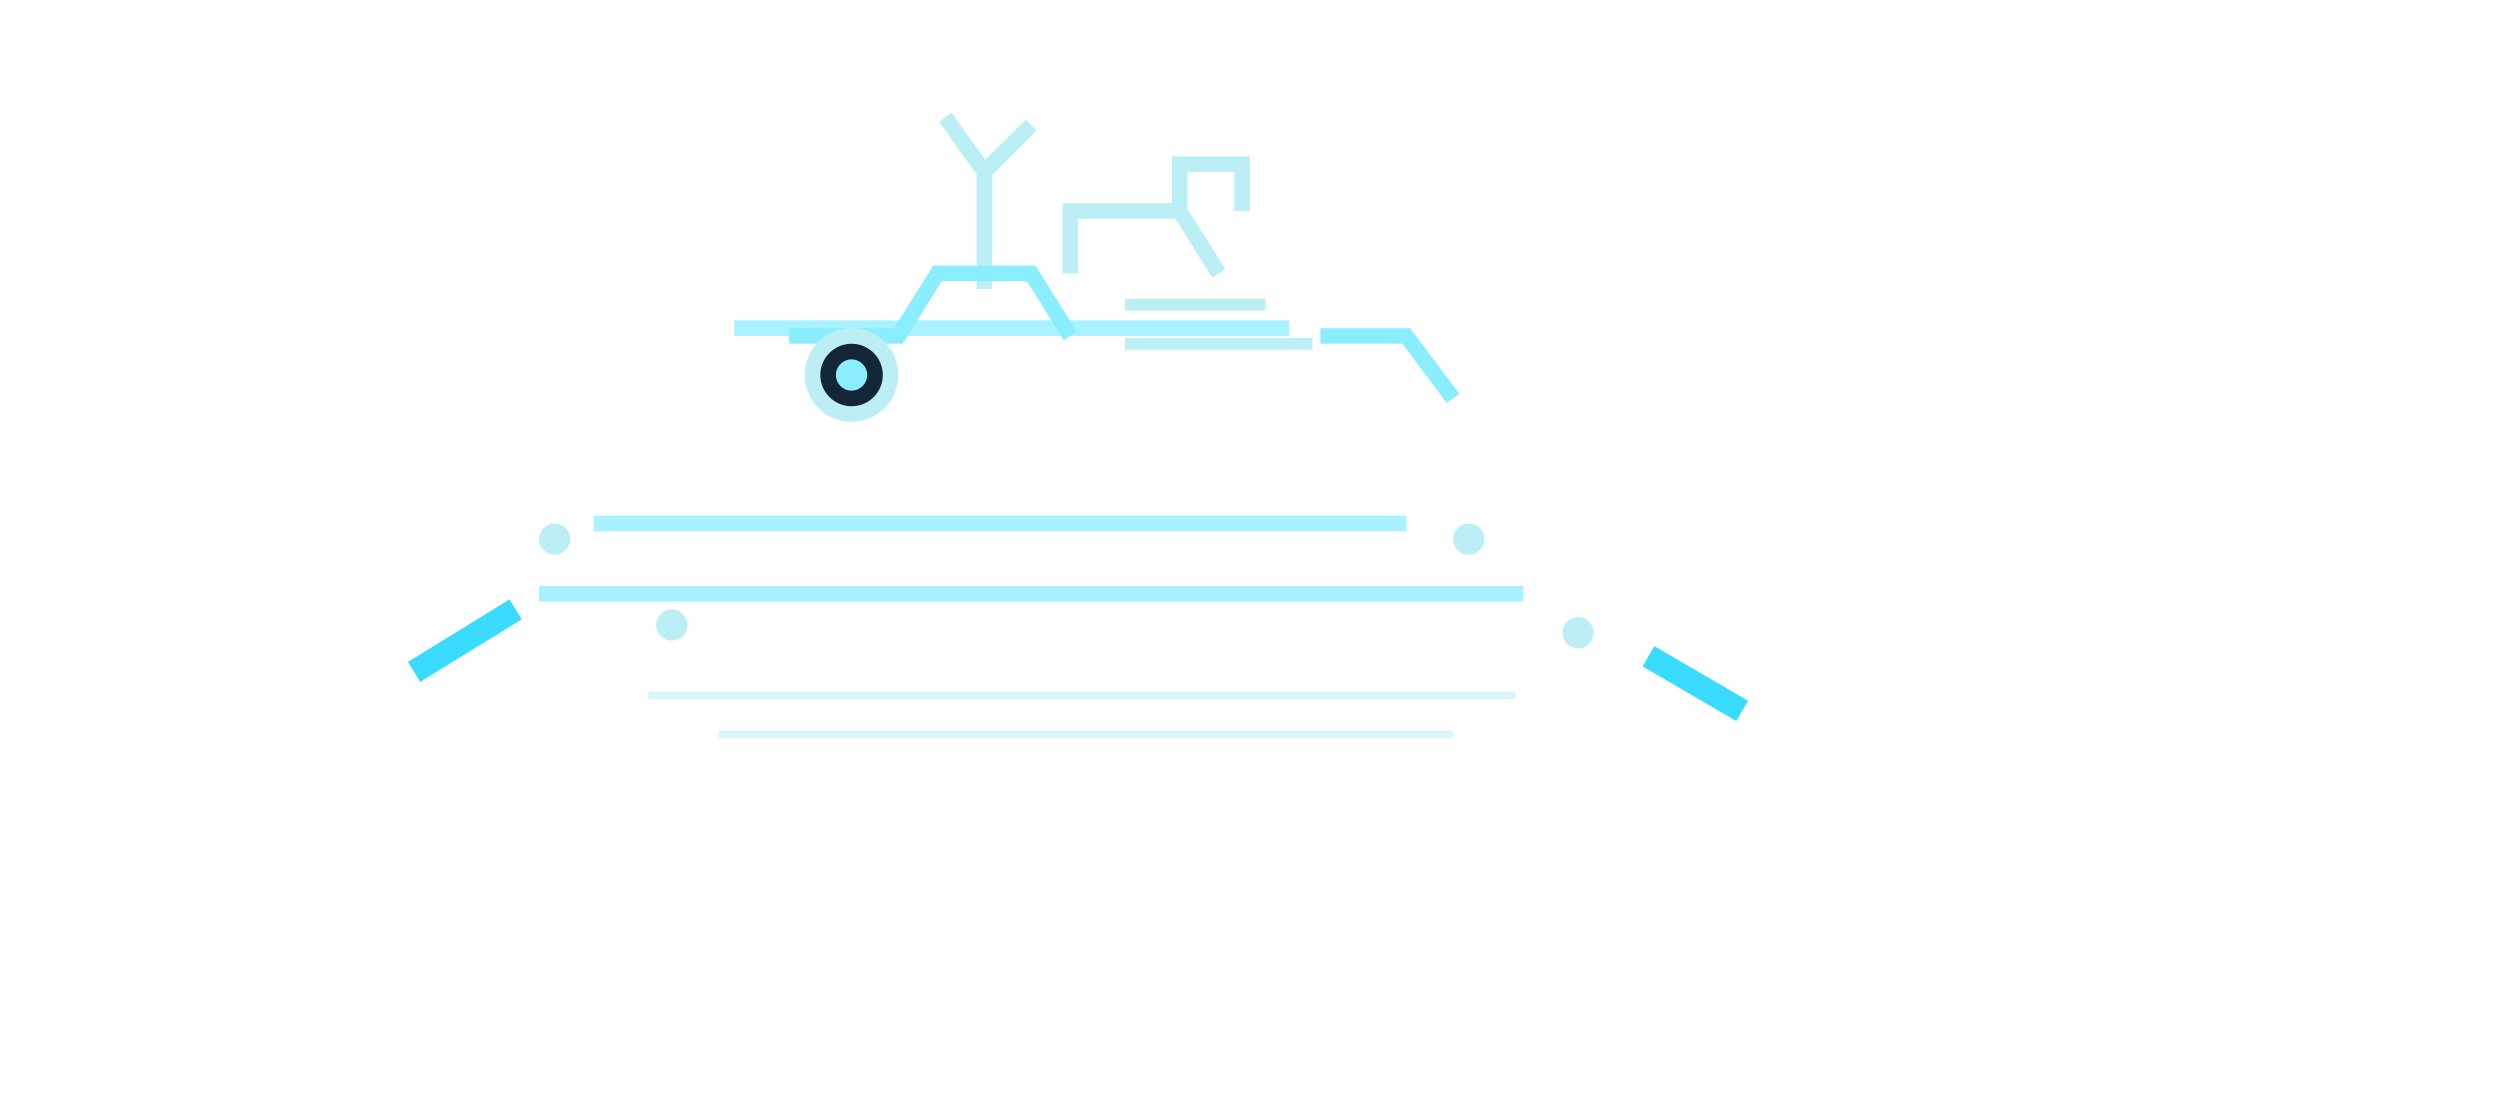
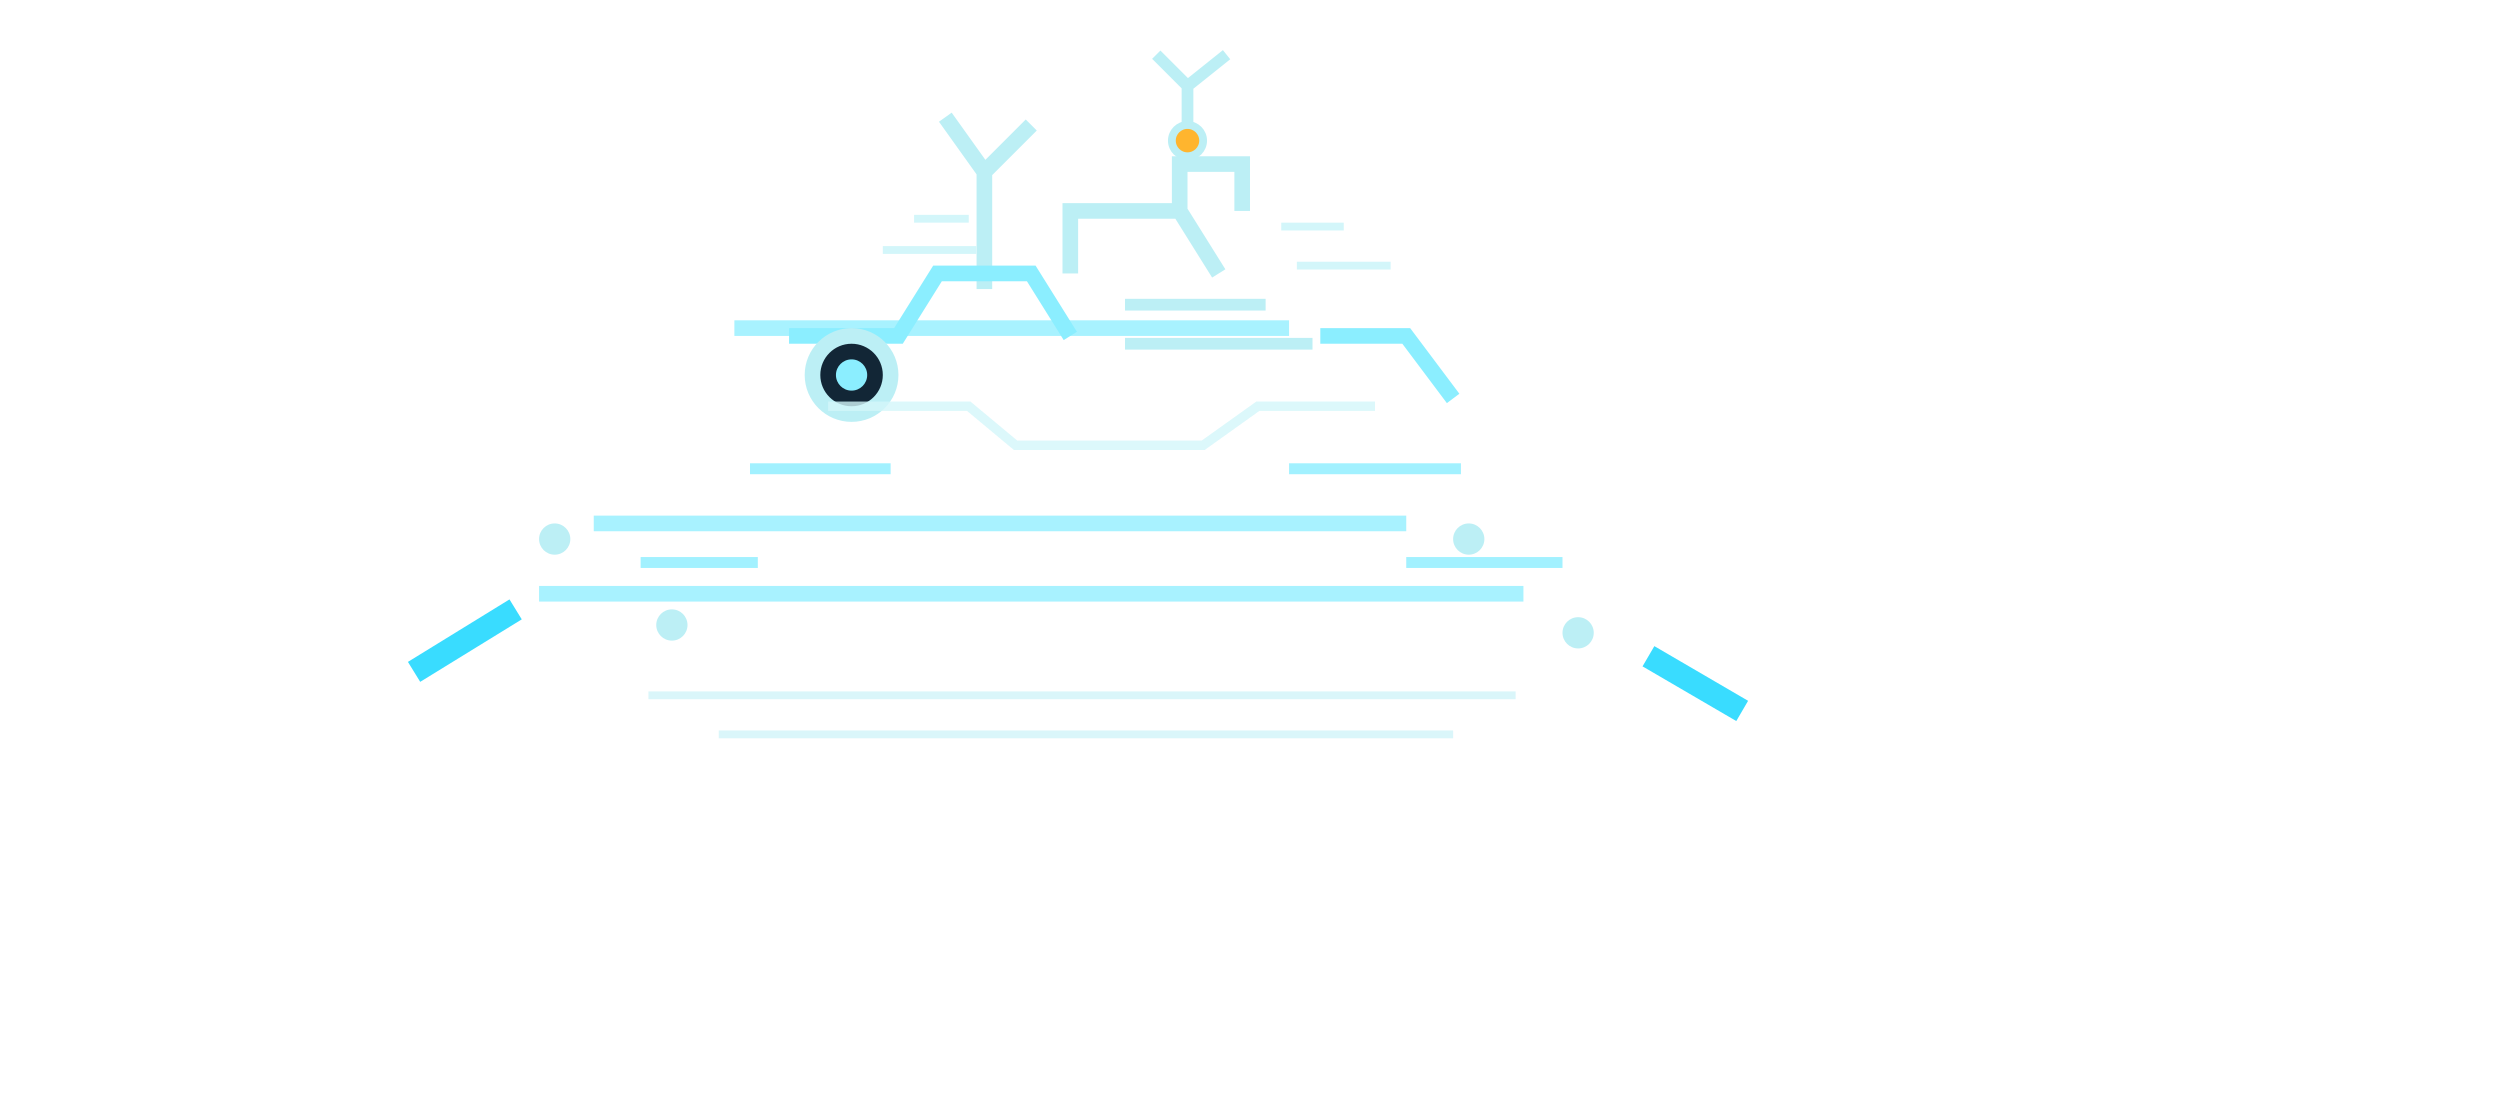
<svg xmlns="http://www.w3.org/2000/svg" width="320" height="140" viewBox="0 0 320 140">
  <path d="M76 67h104M69 76h126M94 42h71" stroke="#8beeff" stroke-width="2" opacity=".75" />
  <path d="M83 89h111M92 94h94" stroke="#bceff5" stroke-width="1" opacity=".55" />
  <path d="M126 37v-15M126 22l-5-7M126 22l6-6" fill="none" stroke="#bceff5" stroke-width="2" />
  <path d="M137 35v-8h14l5 8M151 27v-6h8v6" fill="none" stroke="#bceff5" stroke-width="2" />
  <path d="M101 43h14l5-8h12l5 8M169 43h11l6 8" fill="none" stroke="#8beeff" stroke-width="2" />
  <circle cx="109" cy="48" r="5" fill="#122636" stroke="#bceff5" stroke-width="2" />
  <circle cx="109" cy="48" r="2" fill="#8beeff" />
  <path d="M144 39h18M144 44h24" stroke="#bceff5" stroke-width="1.5" />
+   <path d="M106 52h18l6 5h24l7-5h15" fill="none" stroke="#d3f6fa" stroke-width="1.2" opacity=".8" />
+   <path d="M96 60h18M165 60h22M82 72h15M180 72h20" stroke="#8beeff" stroke-width="1.4" opacity=".8" />
+   <path d="M152 19v-8M152 11l-4-4M152 11l5-4" fill="none" stroke="#bceff5" stroke-width="1.5" />
+   <circle cx="152" cy="18" r="2" fill="#ffb52e" stroke="#bceff5" stroke-width="1" />
+   <path d="M117 28h7M164 29h8M113 32h12M166 34h12" stroke="#d3f6fa" stroke-width="1" />
  <g fill="#bceff5">
    <circle cx="71" cy="69" r="2" />
    <circle cx="188" cy="69" r="2" />
    <circle cx="86" cy="80" r="2" />
    <circle cx="202" cy="81" r="2" />
  </g>
  <path d="m53 86 13-8M211 84l12 7" stroke="#24d8ff" stroke-width="3" opacity=".9" />
</svg>
